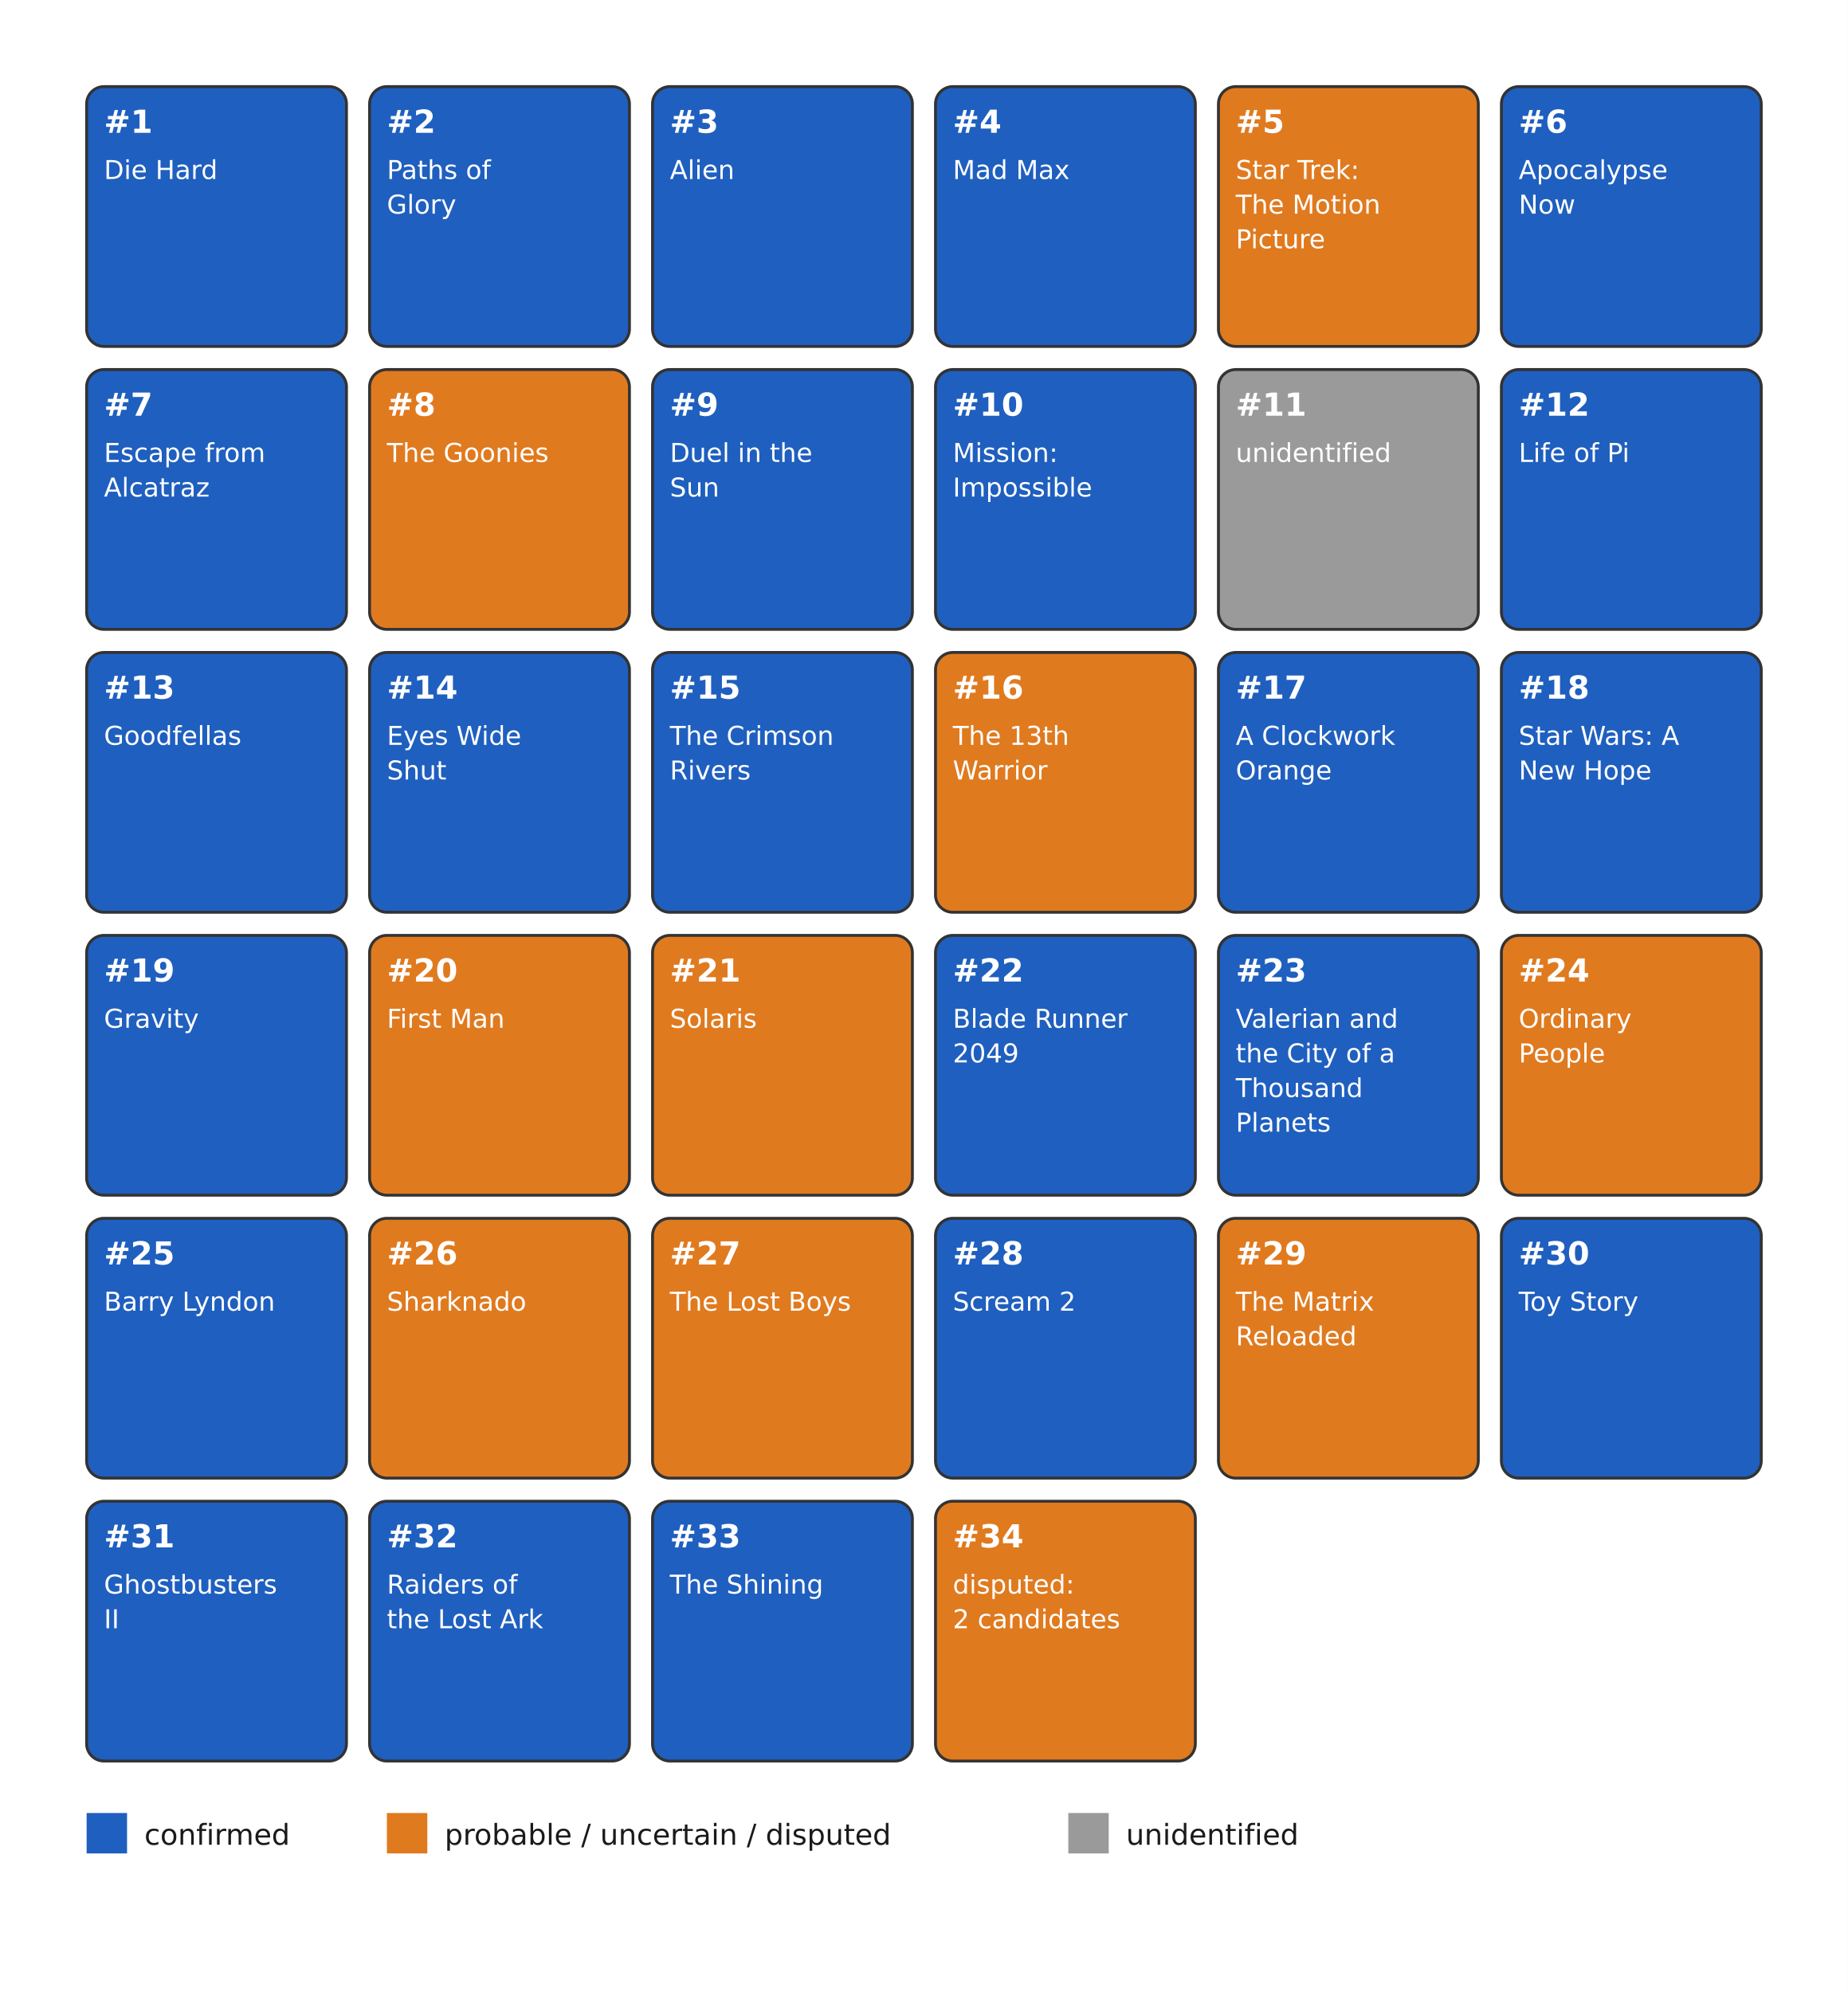
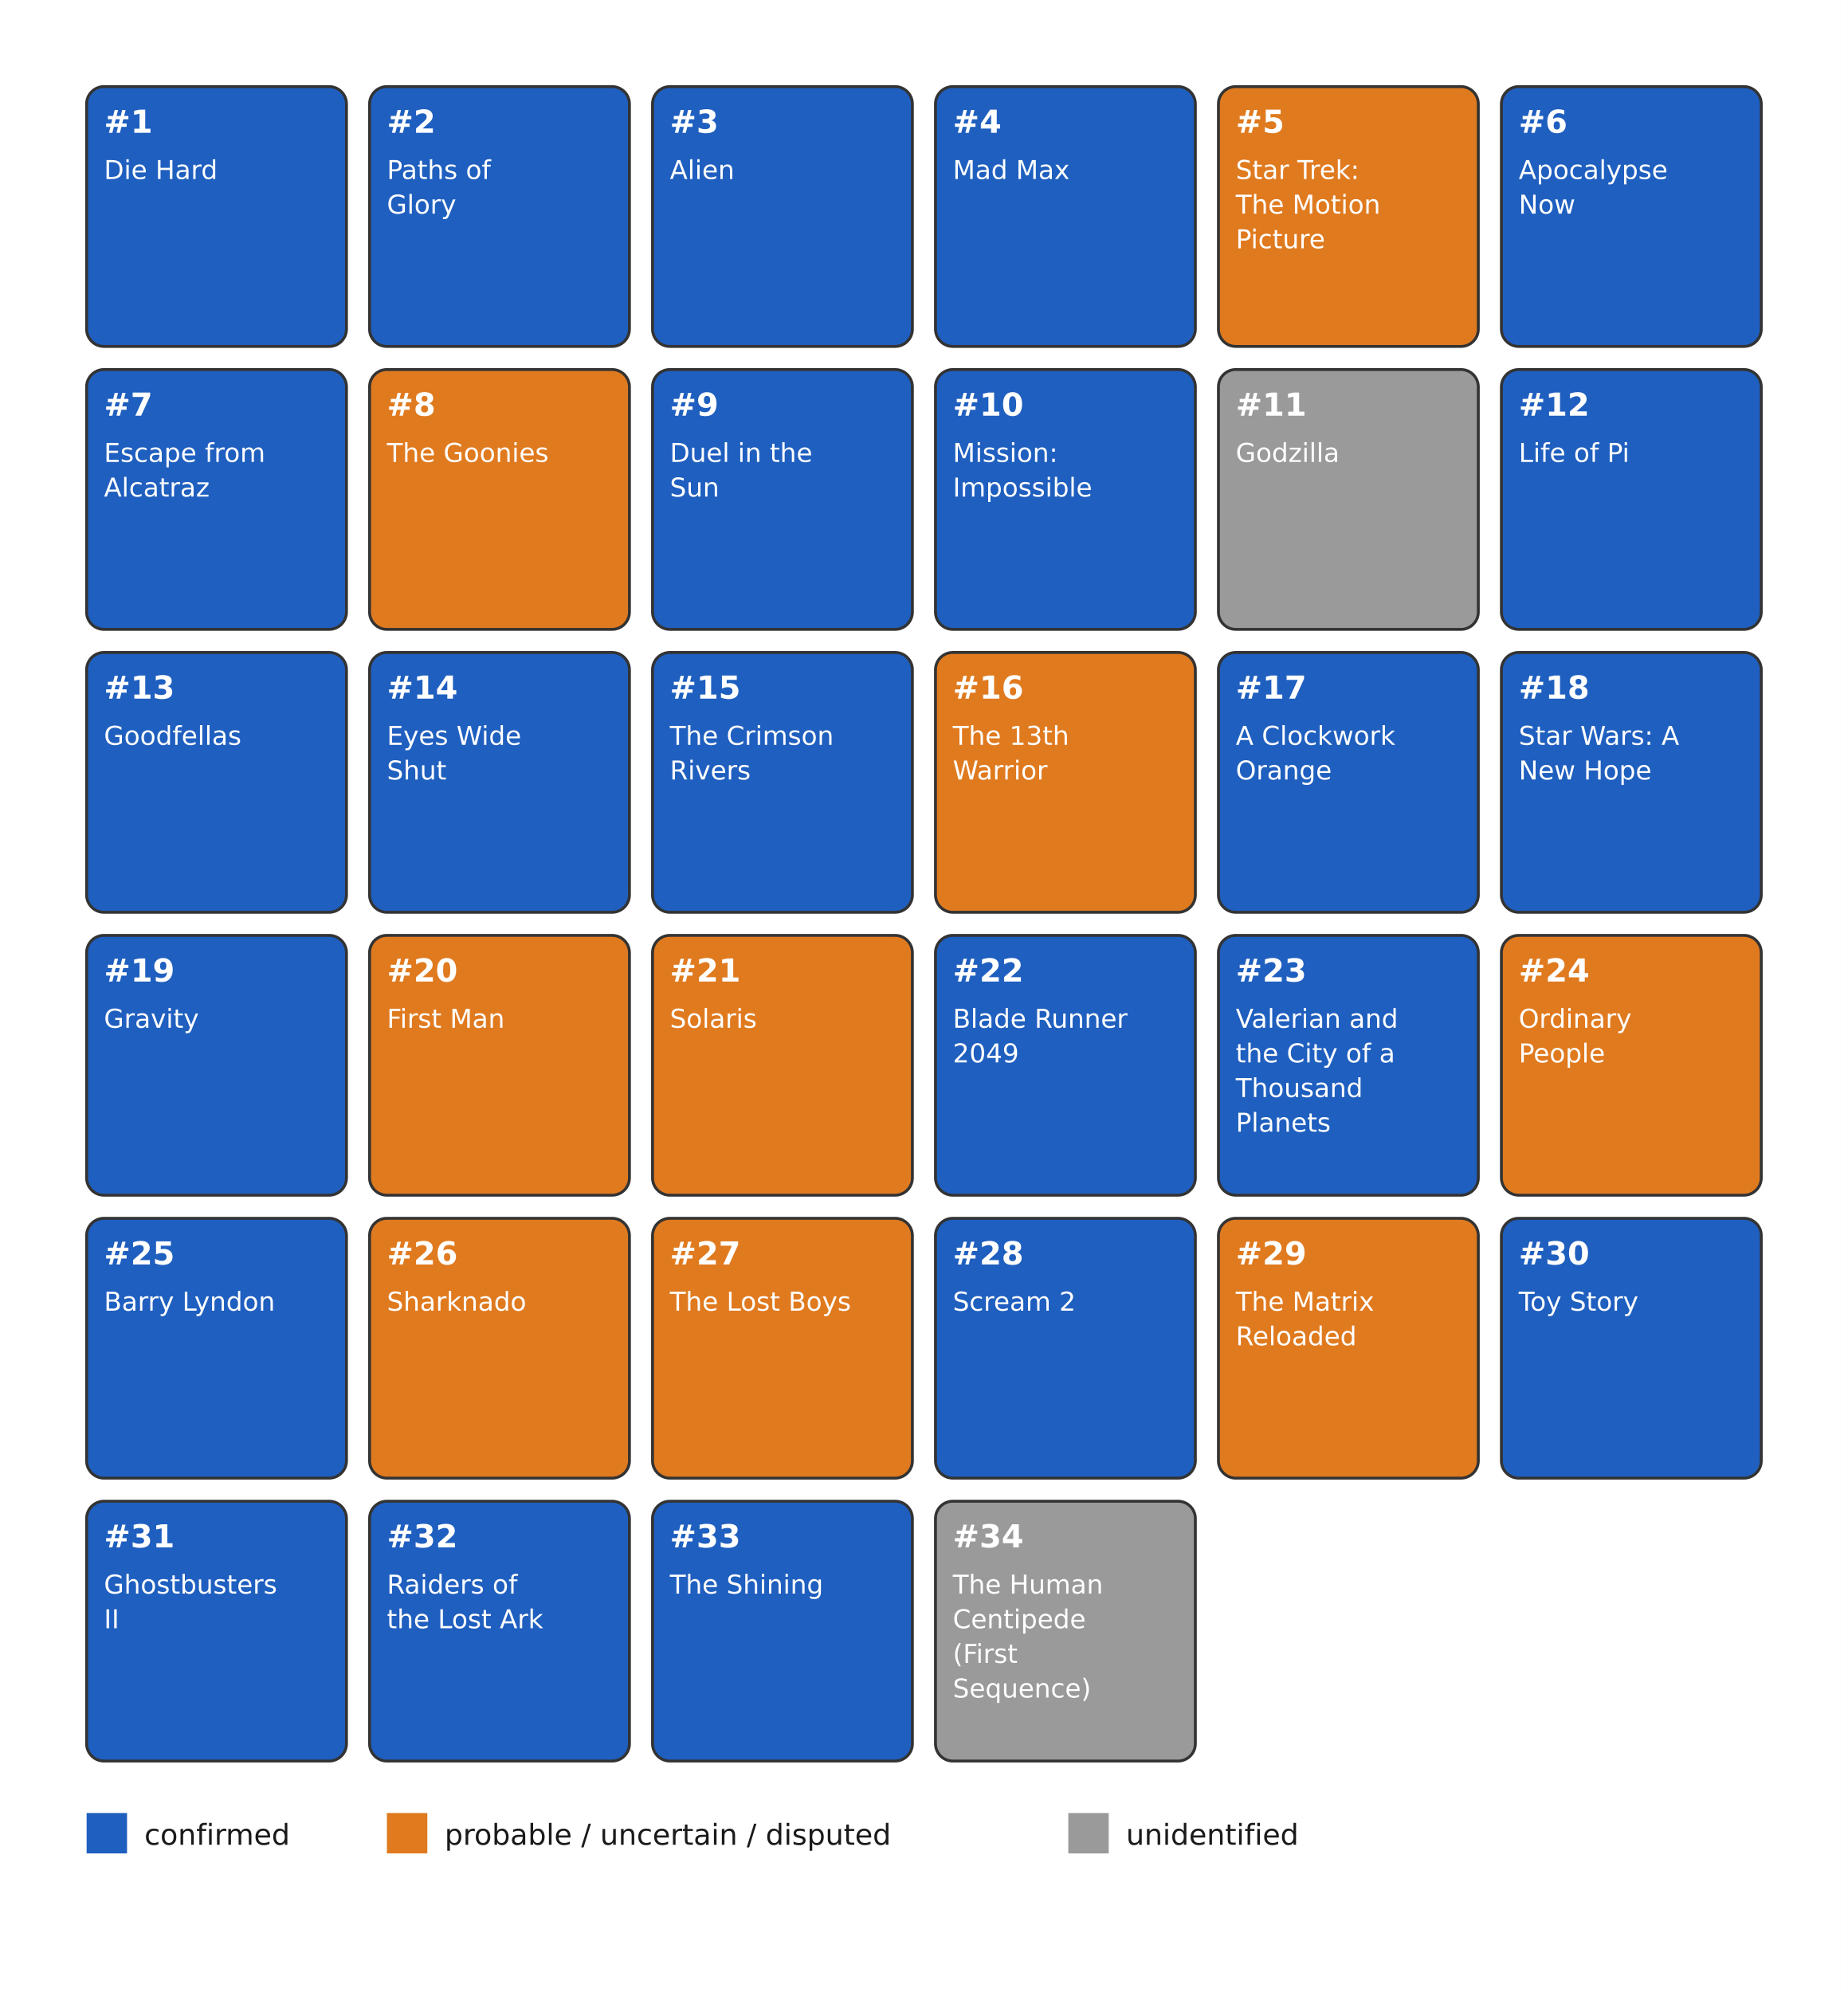
<svg xmlns="http://www.w3.org/2000/svg" width="640" height="690" viewBox="0 0 640 690" font-family="DejaVu Sans">
  <rect x="0" y="0" width="640" height="690" fill="#FFFFFF" />
  <rect x="30" y="30" width="90" height="90" rx="6" fill="#1F5FBF" stroke="#333333" stroke-width="1" />
  <text x="36" y="46" font-size="11" font-weight="bold" fill="#FFFFFF">#1</text>
  <text x="36" y="62" font-size="9" fill="#FFFFFF">Die Hard</text>
  <rect x="128" y="30" width="90" height="90" rx="6" fill="#1F5FBF" stroke="#333333" stroke-width="1" />
  <text x="134" y="46" font-size="11" font-weight="bold" fill="#FFFFFF">#2</text>
  <text x="134" y="62" font-size="9" fill="#FFFFFF">Paths of</text>
  <text x="134" y="74" font-size="9" fill="#FFFFFF">Glory</text>
  <rect x="226" y="30" width="90" height="90" rx="6" fill="#1F5FBF" stroke="#333333" stroke-width="1" />
  <text x="232" y="46" font-size="11" font-weight="bold" fill="#FFFFFF">#3</text>
  <text x="232" y="62" font-size="9" fill="#FFFFFF">Alien</text>
  <rect x="324" y="30" width="90" height="90" rx="6" fill="#1F5FBF" stroke="#333333" stroke-width="1" />
  <text x="330" y="46" font-size="11" font-weight="bold" fill="#FFFFFF">#4</text>
  <text x="330" y="62" font-size="9" fill="#FFFFFF">Mad Max</text>
  <rect x="422" y="30" width="90" height="90" rx="6" fill="#E07A1F" stroke="#333333" stroke-width="1" />
  <text x="428" y="46" font-size="11" font-weight="bold" fill="#FFFFFF">#5</text>
  <text x="428" y="62" font-size="9" fill="#FFFFFF">Star Trek:</text>
  <text x="428" y="74" font-size="9" fill="#FFFFFF">The Motion</text>
  <text x="428" y="86" font-size="9" fill="#FFFFFF">Picture</text>
  <rect x="520" y="30" width="90" height="90" rx="6" fill="#1F5FBF" stroke="#333333" stroke-width="1" />
  <text x="526" y="46" font-size="11" font-weight="bold" fill="#FFFFFF">#6</text>
  <text x="526" y="62" font-size="9" fill="#FFFFFF">Apocalypse</text>
  <text x="526" y="74" font-size="9" fill="#FFFFFF">Now</text>
  <rect x="30" y="128" width="90" height="90" rx="6" fill="#1F5FBF" stroke="#333333" stroke-width="1" />
  <text x="36" y="144" font-size="11" font-weight="bold" fill="#FFFFFF">#7</text>
  <text x="36" y="160" font-size="9" fill="#FFFFFF">Escape from</text>
  <text x="36" y="172" font-size="9" fill="#FFFFFF">Alcatraz</text>
  <rect x="128" y="128" width="90" height="90" rx="6" fill="#E07A1F" stroke="#333333" stroke-width="1" />
  <text x="134" y="144" font-size="11" font-weight="bold" fill="#FFFFFF">#8</text>
  <text x="134" y="160" font-size="9" fill="#FFFFFF">The Goonies</text>
  <rect x="226" y="128" width="90" height="90" rx="6" fill="#1F5FBF" stroke="#333333" stroke-width="1" />
  <text x="232" y="144" font-size="11" font-weight="bold" fill="#FFFFFF">#9</text>
  <text x="232" y="160" font-size="9" fill="#FFFFFF">Duel in the</text>
  <text x="232" y="172" font-size="9" fill="#FFFFFF">Sun</text>
  <rect x="324" y="128" width="90" height="90" rx="6" fill="#1F5FBF" stroke="#333333" stroke-width="1" />
  <text x="330" y="144" font-size="11" font-weight="bold" fill="#FFFFFF">#10</text>
  <text x="330" y="160" font-size="9" fill="#FFFFFF">Mission:</text>
  <text x="330" y="172" font-size="9" fill="#FFFFFF">Impossible</text>
  <rect x="422" y="128" width="90" height="90" rx="6" fill="#9A9A9A" stroke="#333333" stroke-width="1" />
  <text x="428" y="144" font-size="11" font-weight="bold" fill="#FFFFFF">#11</text>
-   <text x="428" y="160" font-size="9" fill="#FFFFFF">unidentified</text>
+   <text x="428" y="160" font-size="9" fill="#FFFFFF">Godzilla</text>
  <rect x="520" y="128" width="90" height="90" rx="6" fill="#1F5FBF" stroke="#333333" stroke-width="1" />
  <text x="526" y="144" font-size="11" font-weight="bold" fill="#FFFFFF">#12</text>
  <text x="526" y="160" font-size="9" fill="#FFFFFF">Life of Pi</text>
  <rect x="30" y="226" width="90" height="90" rx="6" fill="#1F5FBF" stroke="#333333" stroke-width="1" />
  <text x="36" y="242" font-size="11" font-weight="bold" fill="#FFFFFF">#13</text>
  <text x="36" y="258" font-size="9" fill="#FFFFFF">Goodfellas</text>
  <rect x="128" y="226" width="90" height="90" rx="6" fill="#1F5FBF" stroke="#333333" stroke-width="1" />
  <text x="134" y="242" font-size="11" font-weight="bold" fill="#FFFFFF">#14</text>
  <text x="134" y="258" font-size="9" fill="#FFFFFF">Eyes Wide</text>
  <text x="134" y="270" font-size="9" fill="#FFFFFF">Shut</text>
  <rect x="226" y="226" width="90" height="90" rx="6" fill="#1F5FBF" stroke="#333333" stroke-width="1" />
  <text x="232" y="242" font-size="11" font-weight="bold" fill="#FFFFFF">#15</text>
  <text x="232" y="258" font-size="9" fill="#FFFFFF">The Crimson</text>
  <text x="232" y="270" font-size="9" fill="#FFFFFF">Rivers</text>
  <rect x="324" y="226" width="90" height="90" rx="6" fill="#E07A1F" stroke="#333333" stroke-width="1" />
  <text x="330" y="242" font-size="11" font-weight="bold" fill="#FFFFFF">#16</text>
  <text x="330" y="258" font-size="9" fill="#FFFFFF">The 13th</text>
  <text x="330" y="270" font-size="9" fill="#FFFFFF">Warrior</text>
  <rect x="422" y="226" width="90" height="90" rx="6" fill="#1F5FBF" stroke="#333333" stroke-width="1" />
  <text x="428" y="242" font-size="11" font-weight="bold" fill="#FFFFFF">#17</text>
  <text x="428" y="258" font-size="9" fill="#FFFFFF">A Clockwork</text>
  <text x="428" y="270" font-size="9" fill="#FFFFFF">Orange</text>
  <rect x="520" y="226" width="90" height="90" rx="6" fill="#1F5FBF" stroke="#333333" stroke-width="1" />
  <text x="526" y="242" font-size="11" font-weight="bold" fill="#FFFFFF">#18</text>
  <text x="526" y="258" font-size="9" fill="#FFFFFF">Star Wars: A</text>
  <text x="526" y="270" font-size="9" fill="#FFFFFF">New Hope</text>
  <rect x="30" y="324" width="90" height="90" rx="6" fill="#1F5FBF" stroke="#333333" stroke-width="1" />
  <text x="36" y="340" font-size="11" font-weight="bold" fill="#FFFFFF">#19</text>
  <text x="36" y="356" font-size="9" fill="#FFFFFF">Gravity</text>
  <rect x="128" y="324" width="90" height="90" rx="6" fill="#E07A1F" stroke="#333333" stroke-width="1" />
  <text x="134" y="340" font-size="11" font-weight="bold" fill="#FFFFFF">#20</text>
  <text x="134" y="356" font-size="9" fill="#FFFFFF">First Man</text>
  <rect x="226" y="324" width="90" height="90" rx="6" fill="#E07A1F" stroke="#333333" stroke-width="1" />
  <text x="232" y="340" font-size="11" font-weight="bold" fill="#FFFFFF">#21</text>
  <text x="232" y="356" font-size="9" fill="#FFFFFF">Solaris</text>
  <rect x="324" y="324" width="90" height="90" rx="6" fill="#1F5FBF" stroke="#333333" stroke-width="1" />
  <text x="330" y="340" font-size="11" font-weight="bold" fill="#FFFFFF">#22</text>
  <text x="330" y="356" font-size="9" fill="#FFFFFF">Blade Runner</text>
  <text x="330" y="368" font-size="9" fill="#FFFFFF">2049</text>
  <rect x="422" y="324" width="90" height="90" rx="6" fill="#1F5FBF" stroke="#333333" stroke-width="1" />
  <text x="428" y="340" font-size="11" font-weight="bold" fill="#FFFFFF">#23</text>
  <text x="428" y="356" font-size="9" fill="#FFFFFF">Valerian and</text>
  <text x="428" y="368" font-size="9" fill="#FFFFFF">the City of a</text>
  <text x="428" y="380" font-size="9" fill="#FFFFFF">Thousand</text>
  <text x="428" y="392" font-size="9" fill="#FFFFFF">Planets</text>
  <rect x="520" y="324" width="90" height="90" rx="6" fill="#E07A1F" stroke="#333333" stroke-width="1" />
  <text x="526" y="340" font-size="11" font-weight="bold" fill="#FFFFFF">#24</text>
  <text x="526" y="356" font-size="9" fill="#FFFFFF">Ordinary</text>
  <text x="526" y="368" font-size="9" fill="#FFFFFF">People</text>
  <rect x="30" y="422" width="90" height="90" rx="6" fill="#1F5FBF" stroke="#333333" stroke-width="1" />
  <text x="36" y="438" font-size="11" font-weight="bold" fill="#FFFFFF">#25</text>
  <text x="36" y="454" font-size="9" fill="#FFFFFF">Barry Lyndon</text>
  <rect x="128" y="422" width="90" height="90" rx="6" fill="#E07A1F" stroke="#333333" stroke-width="1" />
  <text x="134" y="438" font-size="11" font-weight="bold" fill="#FFFFFF">#26</text>
  <text x="134" y="454" font-size="9" fill="#FFFFFF">Sharknado</text>
  <rect x="226" y="422" width="90" height="90" rx="6" fill="#E07A1F" stroke="#333333" stroke-width="1" />
  <text x="232" y="438" font-size="11" font-weight="bold" fill="#FFFFFF">#27</text>
  <text x="232" y="454" font-size="9" fill="#FFFFFF">The Lost Boys</text>
  <rect x="324" y="422" width="90" height="90" rx="6" fill="#1F5FBF" stroke="#333333" stroke-width="1" />
  <text x="330" y="438" font-size="11" font-weight="bold" fill="#FFFFFF">#28</text>
  <text x="330" y="454" font-size="9" fill="#FFFFFF">Scream 2</text>
  <rect x="422" y="422" width="90" height="90" rx="6" fill="#E07A1F" stroke="#333333" stroke-width="1" />
  <text x="428" y="438" font-size="11" font-weight="bold" fill="#FFFFFF">#29</text>
  <text x="428" y="454" font-size="9" fill="#FFFFFF">The Matrix</text>
  <text x="428" y="466" font-size="9" fill="#FFFFFF">Reloaded</text>
  <rect x="520" y="422" width="90" height="90" rx="6" fill="#1F5FBF" stroke="#333333" stroke-width="1" />
  <text x="526" y="438" font-size="11" font-weight="bold" fill="#FFFFFF">#30</text>
  <text x="526" y="454" font-size="9" fill="#FFFFFF">Toy Story</text>
  <rect x="30" y="520" width="90" height="90" rx="6" fill="#1F5FBF" stroke="#333333" stroke-width="1" />
  <text x="36" y="536" font-size="11" font-weight="bold" fill="#FFFFFF">#31</text>
  <text x="36" y="552" font-size="9" fill="#FFFFFF">Ghostbusters</text>
  <text x="36" y="564" font-size="9" fill="#FFFFFF">II</text>
  <rect x="128" y="520" width="90" height="90" rx="6" fill="#1F5FBF" stroke="#333333" stroke-width="1" />
  <text x="134" y="536" font-size="11" font-weight="bold" fill="#FFFFFF">#32</text>
  <text x="134" y="552" font-size="9" fill="#FFFFFF">Raiders of</text>
  <text x="134" y="564" font-size="9" fill="#FFFFFF">the Lost Ark</text>
  <rect x="226" y="520" width="90" height="90" rx="6" fill="#1F5FBF" stroke="#333333" stroke-width="1" />
  <text x="232" y="536" font-size="11" font-weight="bold" fill="#FFFFFF">#33</text>
  <text x="232" y="552" font-size="9" fill="#FFFFFF">The Shining</text>
-   <rect x="324" y="520" width="90" height="90" rx="6" fill="#E07A1F" stroke="#333333" stroke-width="1" />
+   <rect x="324" y="520" width="90" height="90" rx="6" fill="#9A9A9A" stroke="#333333" stroke-width="1" />
  <text x="330" y="536" font-size="11" font-weight="bold" fill="#FFFFFF">#34</text>
-   <text x="330" y="552" font-size="9" fill="#FFFFFF">disputed:</text>
-   <text x="330" y="564" font-size="9" fill="#FFFFFF">2 candidates</text>
+   <text x="330" y="552" font-size="9" fill="#FFFFFF">The Human</text>
+   <text x="330" y="564" font-size="9" fill="#FFFFFF">Centipede</text>
+   <text x="330" y="576" font-size="9" fill="#FFFFFF">(First</text>
+   <text x="330" y="588" font-size="9" fill="#FFFFFF">Sequence)</text>
  <rect x="30" y="628" width="14" height="14" fill="#1F5FBF" />
  <text x="50" y="639" font-size="10" fill="#1a1a1a">confirmed</text>
  <rect x="134" y="628" width="14" height="14" fill="#E07A1F" />
  <text x="154" y="639" font-size="10" fill="#1a1a1a">probable / uncertain / disputed</text>
  <rect x="370" y="628" width="14" height="14" fill="#9A9A9A" />
  <text x="390" y="639" font-size="10" fill="#1a1a1a">unidentified</text>
</svg>
